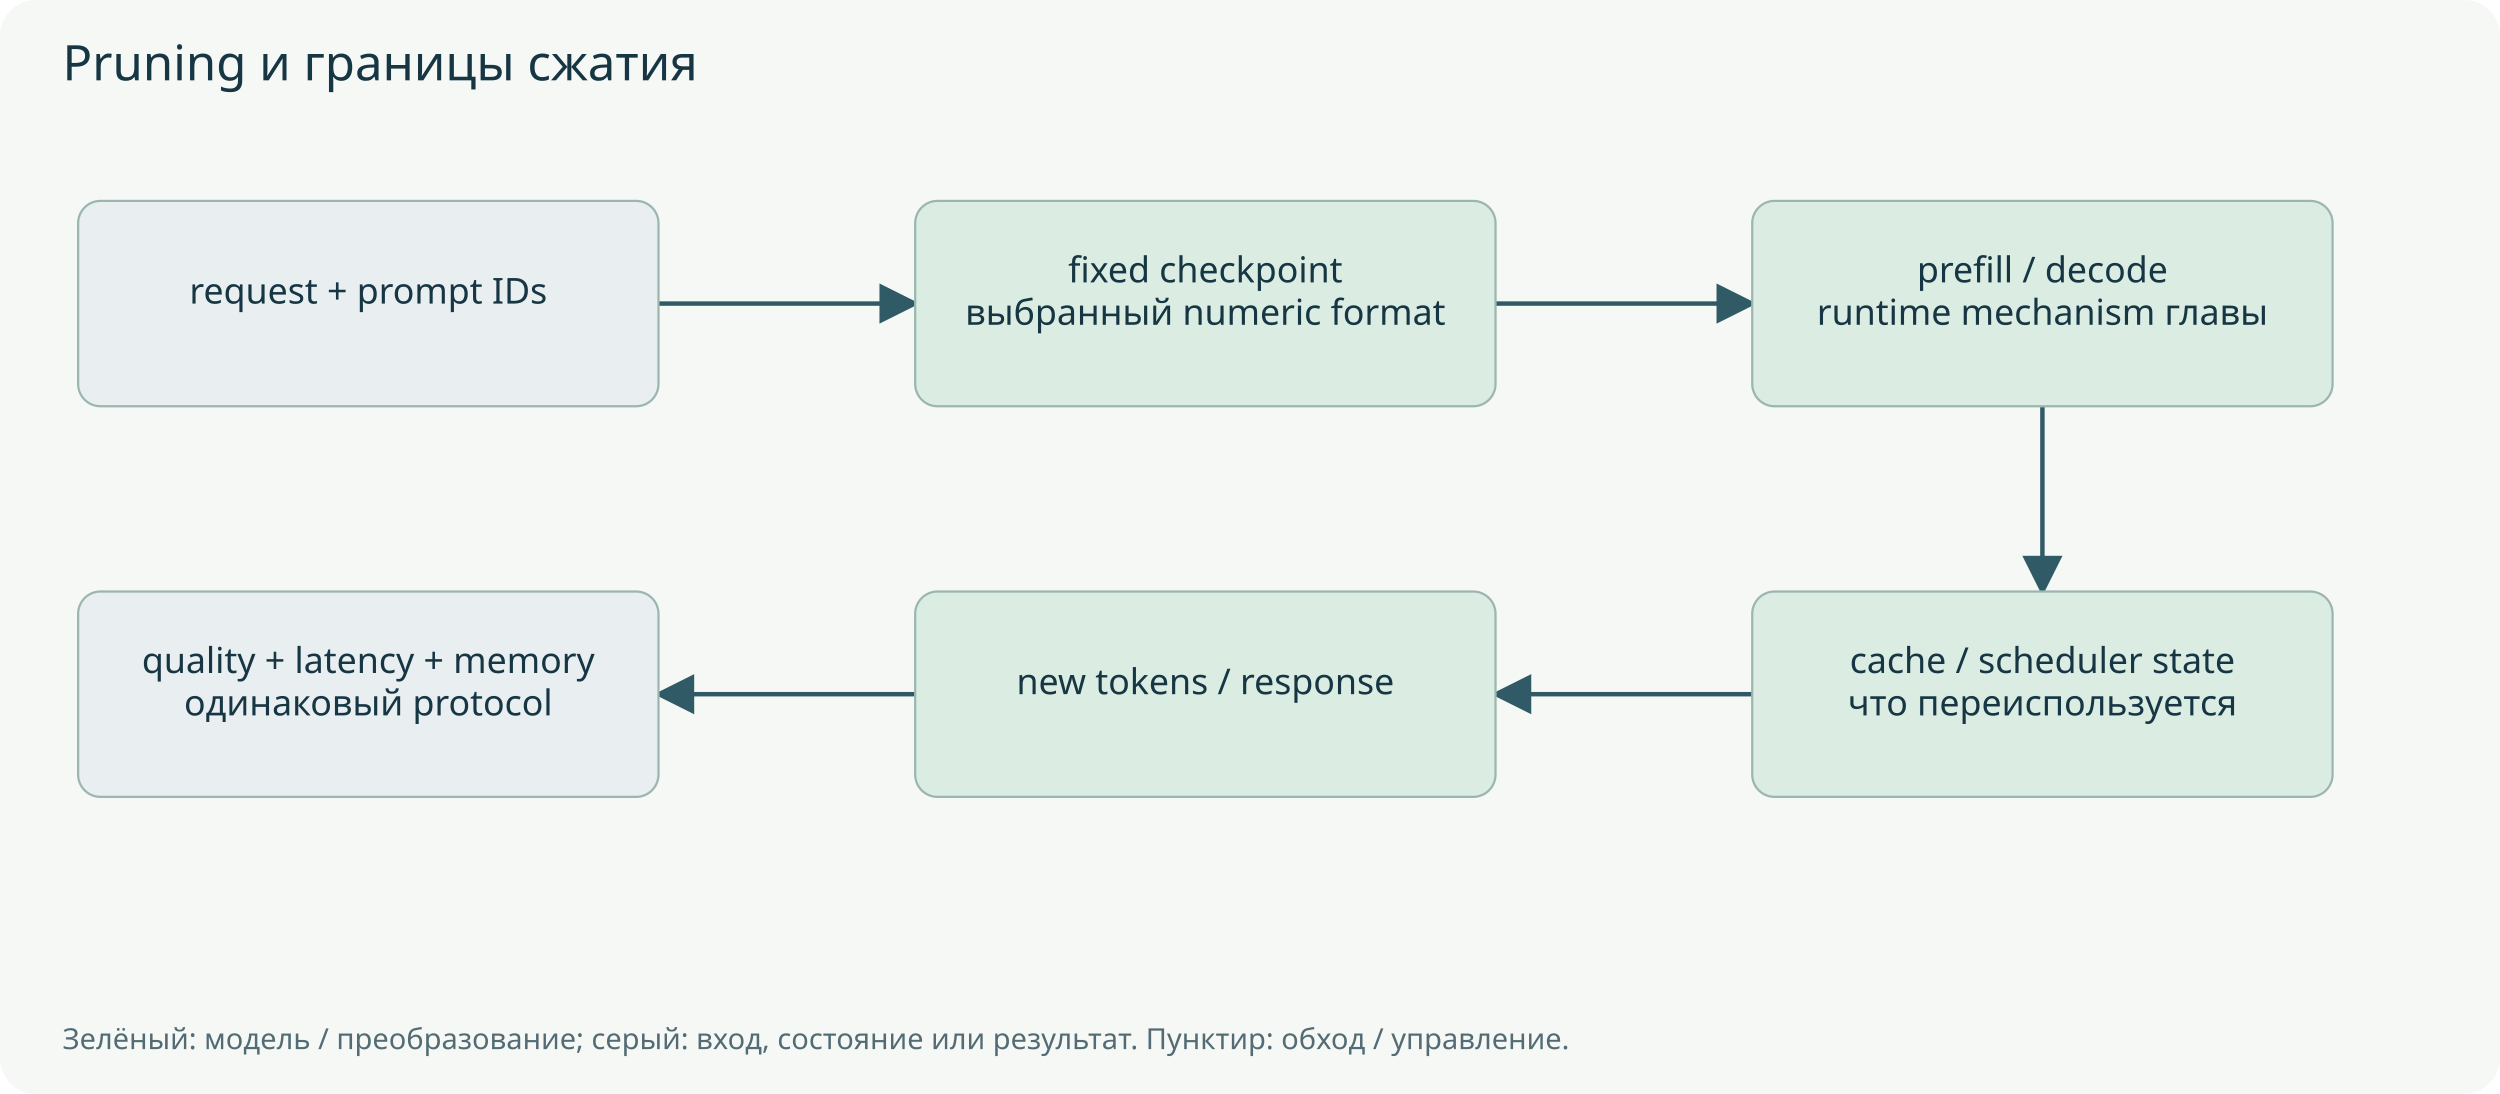
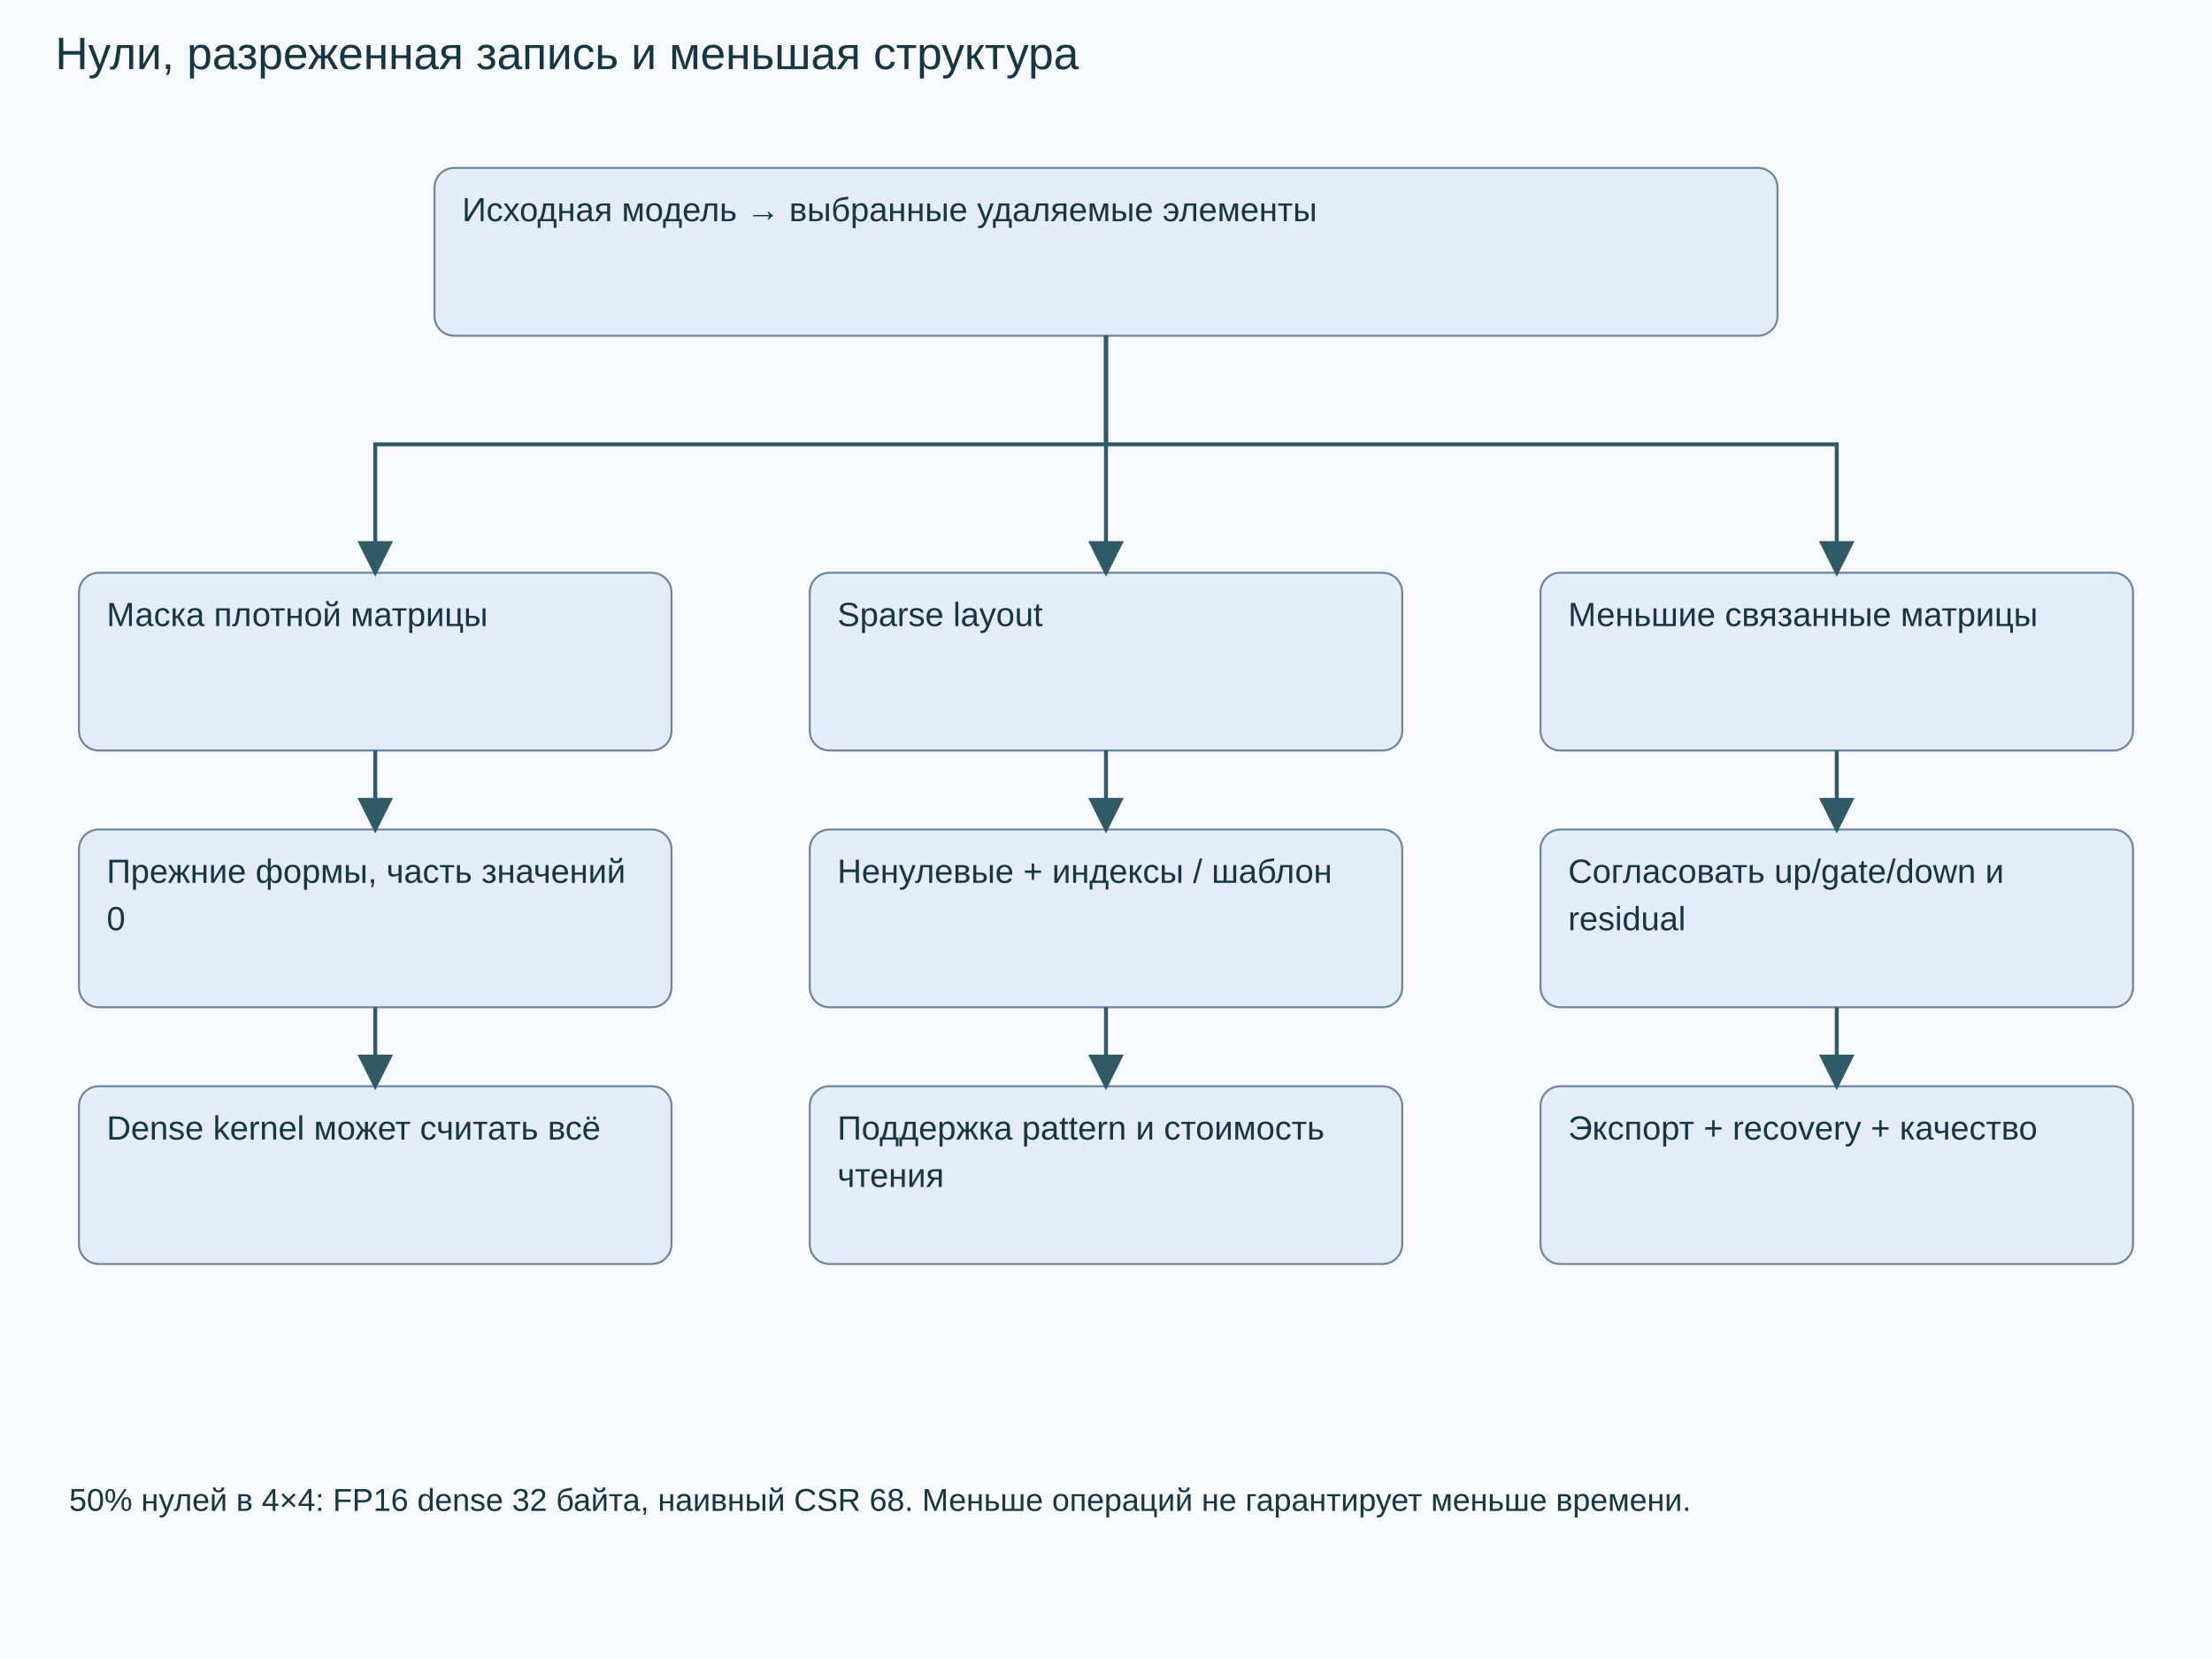
- <svg xmlns="http://www.w3.org/2000/svg" viewBox="0 0 1120 490" role="img" aria-labelledby="title desc">
+ <svg xmlns="http://www.w3.org/2000/svg" viewBox="0 0 1120 840" role="img" aria-labelledby="title desc">
  <defs>
    <marker id="arrow" markerWidth="9" markerHeight="9" refX="8" refY="4.5" orient="auto">
      <path d="M0,0 L9,4.5 L0,9" fill="#315a67" />
    </marker>
  </defs>
-   <rect width="1120" height="490" rx="16" fill="#f5f8f5" />
-   <text x="28" y="36" font-family="Segoe UI,sans-serif" font-size="22" fill="#173644">Pruning и границы сжатия</text>
-   <path d="M295,136 L410,136" fill="none" stroke="#315a67" stroke-width="2" marker-end="url(#arrow)" />
-   <path d="M670,136 L785,136" fill="none" stroke="#315a67" stroke-width="2" marker-end="url(#arrow)" />
-   <path d="M915,182 L915,265" fill="none" stroke="#315a67" stroke-width="2" marker-end="url(#arrow)" />
-   <path d="M785,311 L670,311" fill="none" stroke="#315a67" stroke-width="2" marker-end="url(#arrow)" />
-   <path d="M410,311 L295,311" fill="none" stroke="#315a67" stroke-width="2" marker-end="url(#arrow)" />
-   <rect x="35" y="90" width="260" height="92" rx="10" fill="#e9eef1" stroke="#9bb6b0" />
-   <text x="165" y="136.0" text-anchor="middle" font-family="Segoe UI,sans-serif" font-size="16" fill="#173644">request + prompt IDs</text>
-   <rect x="410" y="90" width="260" height="92" rx="10" fill="#dbece3" stroke="#9bb6b0" />
-   <text x="540" y="126.5" text-anchor="middle" font-family="Segoe UI,sans-serif" font-size="16" fill="#173644">fixed checkpoint</text>
-   <text x="540" y="145.5" text-anchor="middle" font-family="Segoe UI,sans-serif" font-size="16" fill="#173644">выбранный numeric format</text>
-   <rect x="785" y="90" width="260" height="92" rx="10" fill="#dbece3" stroke="#9bb6b0" />
-   <text x="915" y="126.5" text-anchor="middle" font-family="Segoe UI,sans-serif" font-size="16" fill="#173644">prefill / decode</text>
-   <text x="915" y="145.5" text-anchor="middle" font-family="Segoe UI,sans-serif" font-size="16" fill="#173644">runtime mechanism главы</text>
-   <rect x="785" y="265" width="260" height="92" rx="10" fill="#dbece3" stroke="#9bb6b0" />
-   <text x="915" y="301.5" text-anchor="middle" font-family="Segoe UI,sans-serif" font-size="16" fill="#173644">cache / scheduler state</text>
-   <text x="915" y="320.5" text-anchor="middle" font-family="Segoe UI,sans-serif" font-size="16" fill="#173644">что переиспользуется</text>
-   <rect x="410" y="265" width="260" height="92" rx="10" fill="#dbece3" stroke="#9bb6b0" />
-   <text x="540" y="311.0" text-anchor="middle" font-family="Segoe UI,sans-serif" font-size="16" fill="#173644">new tokens / response</text>
-   <rect x="35" y="265" width="260" height="92" rx="10" fill="#e9eef1" stroke="#9bb6b0" />
-   <text x="165" y="301.5" text-anchor="middle" font-family="Segoe UI,sans-serif" font-size="16" fill="#173644">quality + latency + memory</text>
-   <text x="165" y="320.5" text-anchor="middle" font-family="Segoe UI,sans-serif" font-size="16" fill="#173644">одинаковый protocol</text>
-   <text x="28" y="470" font-family="Segoe UI,sans-serif" font-size="13" fill="#526b75">Зелёный: модель / преобразование; серый: вход, состояние или результат. Пунктир: обход / управление.</text>
+   <rect width="1120" height="840" fill="#f7f9fc" />
+   <text x="28" y="35" font-family="Segoe UI,Arial,sans-serif" font-size="23" fill="#173644">
+     <tspan x="28" dy="0">Нули, разреженная запись и меньшая структура</tspan>
+   </text>
+   <rect x="220" y="85" width="680" height="85" rx="10" fill="#e4edf7" stroke="#6c849d" />
+   <text x="234" y="112" font-family="Segoe UI,Arial,sans-serif" font-size="17" fill="#173644">
+     <tspan x="234" dy="0">Исходная модель → выбранные удаляемые элементы</tspan>
+   </text>
+   <rect x="40" y="290" width="300" height="90" rx="10" fill="#e4edf7" stroke="#6c849d" />
+   <text x="54" y="317" font-family="Segoe UI,Arial,sans-serif" font-size="17" fill="#173644">
+     <tspan x="54" dy="0">Маска плотной матрицы</tspan>
+   </text>
+   <rect x="40" y="420" width="300" height="90" rx="10" fill="#e4edf7" stroke="#6c849d" />
+   <text x="54" y="447" font-family="Segoe UI,Arial,sans-serif" font-size="17" fill="#173644">
+     <tspan x="54" dy="0">Прежние формы, часть значений</tspan>
+     <tspan x="54" dy="24">0</tspan>
+   </text>
+   <path d="M190.0,380 L190.0,420" fill="none" stroke="#315a67" stroke-width="2" marker-end="url(#arrow)" />
+   <rect x="40" y="550" width="300" height="90" rx="10" fill="#e4edf7" stroke="#6c849d" />
+   <text x="54" y="577" font-family="Segoe UI,Arial,sans-serif" font-size="17" fill="#173644">
+     <tspan x="54" dy="0">Dense kernel может считать всё</tspan>
+   </text>
+   <path d="M190.0,510 L190.0,550" fill="none" stroke="#315a67" stroke-width="2" marker-end="url(#arrow)" />
+   <path d="M560,170 L560,225 L190.0,225 L190.0,290" fill="none" stroke="#315a67" stroke-width="2" marker-end="url(#arrow)" />
+   <rect x="410" y="290" width="300" height="90" rx="10" fill="#e4edf7" stroke="#6c849d" />
+   <text x="424" y="317" font-family="Segoe UI,Arial,sans-serif" font-size="17" fill="#173644">
+     <tspan x="424" dy="0">Sparse layout</tspan>
+   </text>
+   <rect x="410" y="420" width="300" height="90" rx="10" fill="#e4edf7" stroke="#6c849d" />
+   <text x="424" y="447" font-family="Segoe UI,Arial,sans-serif" font-size="17" fill="#173644">
+     <tspan x="424" dy="0">Ненулевые + индексы / шаблон</tspan>
+   </text>
+   <path d="M560.0,380 L560.0,420" fill="none" stroke="#315a67" stroke-width="2" marker-end="url(#arrow)" />
+   <rect x="410" y="550" width="300" height="90" rx="10" fill="#e4edf7" stroke="#6c849d" />
+   <text x="424" y="577" font-family="Segoe UI,Arial,sans-serif" font-size="17" fill="#173644">
+     <tspan x="424" dy="0">Поддержка pattern и стоимость</tspan>
+     <tspan x="424" dy="24">чтения</tspan>
+   </text>
+   <path d="M560.0,510 L560.0,550" fill="none" stroke="#315a67" stroke-width="2" marker-end="url(#arrow)" />
+   <path d="M560,170 L560,225 L560.0,225 L560.0,290" fill="none" stroke="#315a67" stroke-width="2" marker-end="url(#arrow)" />
+   <rect x="780" y="290" width="300" height="90" rx="10" fill="#e4edf7" stroke="#6c849d" />
+   <text x="794" y="317" font-family="Segoe UI,Arial,sans-serif" font-size="17" fill="#173644">
+     <tspan x="794" dy="0">Меньшие связанные матрицы</tspan>
+   </text>
+   <rect x="780" y="420" width="300" height="90" rx="10" fill="#e4edf7" stroke="#6c849d" />
+   <text x="794" y="447" font-family="Segoe UI,Arial,sans-serif" font-size="17" fill="#173644">
+     <tspan x="794" dy="0">Согласовать up/gate/down и</tspan>
+     <tspan x="794" dy="24">residual</tspan>
+   </text>
+   <path d="M930.0,380 L930.0,420" fill="none" stroke="#315a67" stroke-width="2" marker-end="url(#arrow)" />
+   <rect x="780" y="550" width="300" height="90" rx="10" fill="#e4edf7" stroke="#6c849d" />
+   <text x="794" y="577" font-family="Segoe UI,Arial,sans-serif" font-size="17" fill="#173644">
+     <tspan x="794" dy="0">Экспорт + recovery + качество</tspan>
+   </text>
+   <path d="M930.0,510 L930.0,550" fill="none" stroke="#315a67" stroke-width="2" marker-end="url(#arrow)" />
+   <path d="M560,170 L560,225 L930.0,225 L930.0,290" fill="none" stroke="#315a67" stroke-width="2" marker-end="url(#arrow)" />
+   <text x="35" y="765" font-family="Segoe UI,Arial,sans-serif" font-size="16" fill="#173644">
+     <tspan x="35" dy="0">50% нулей в 4×4: FP16 dense 32 байта, наивный CSR 68. Меньше операций не гарантирует меньше времени.</tspan>
+   </text>
</svg>
